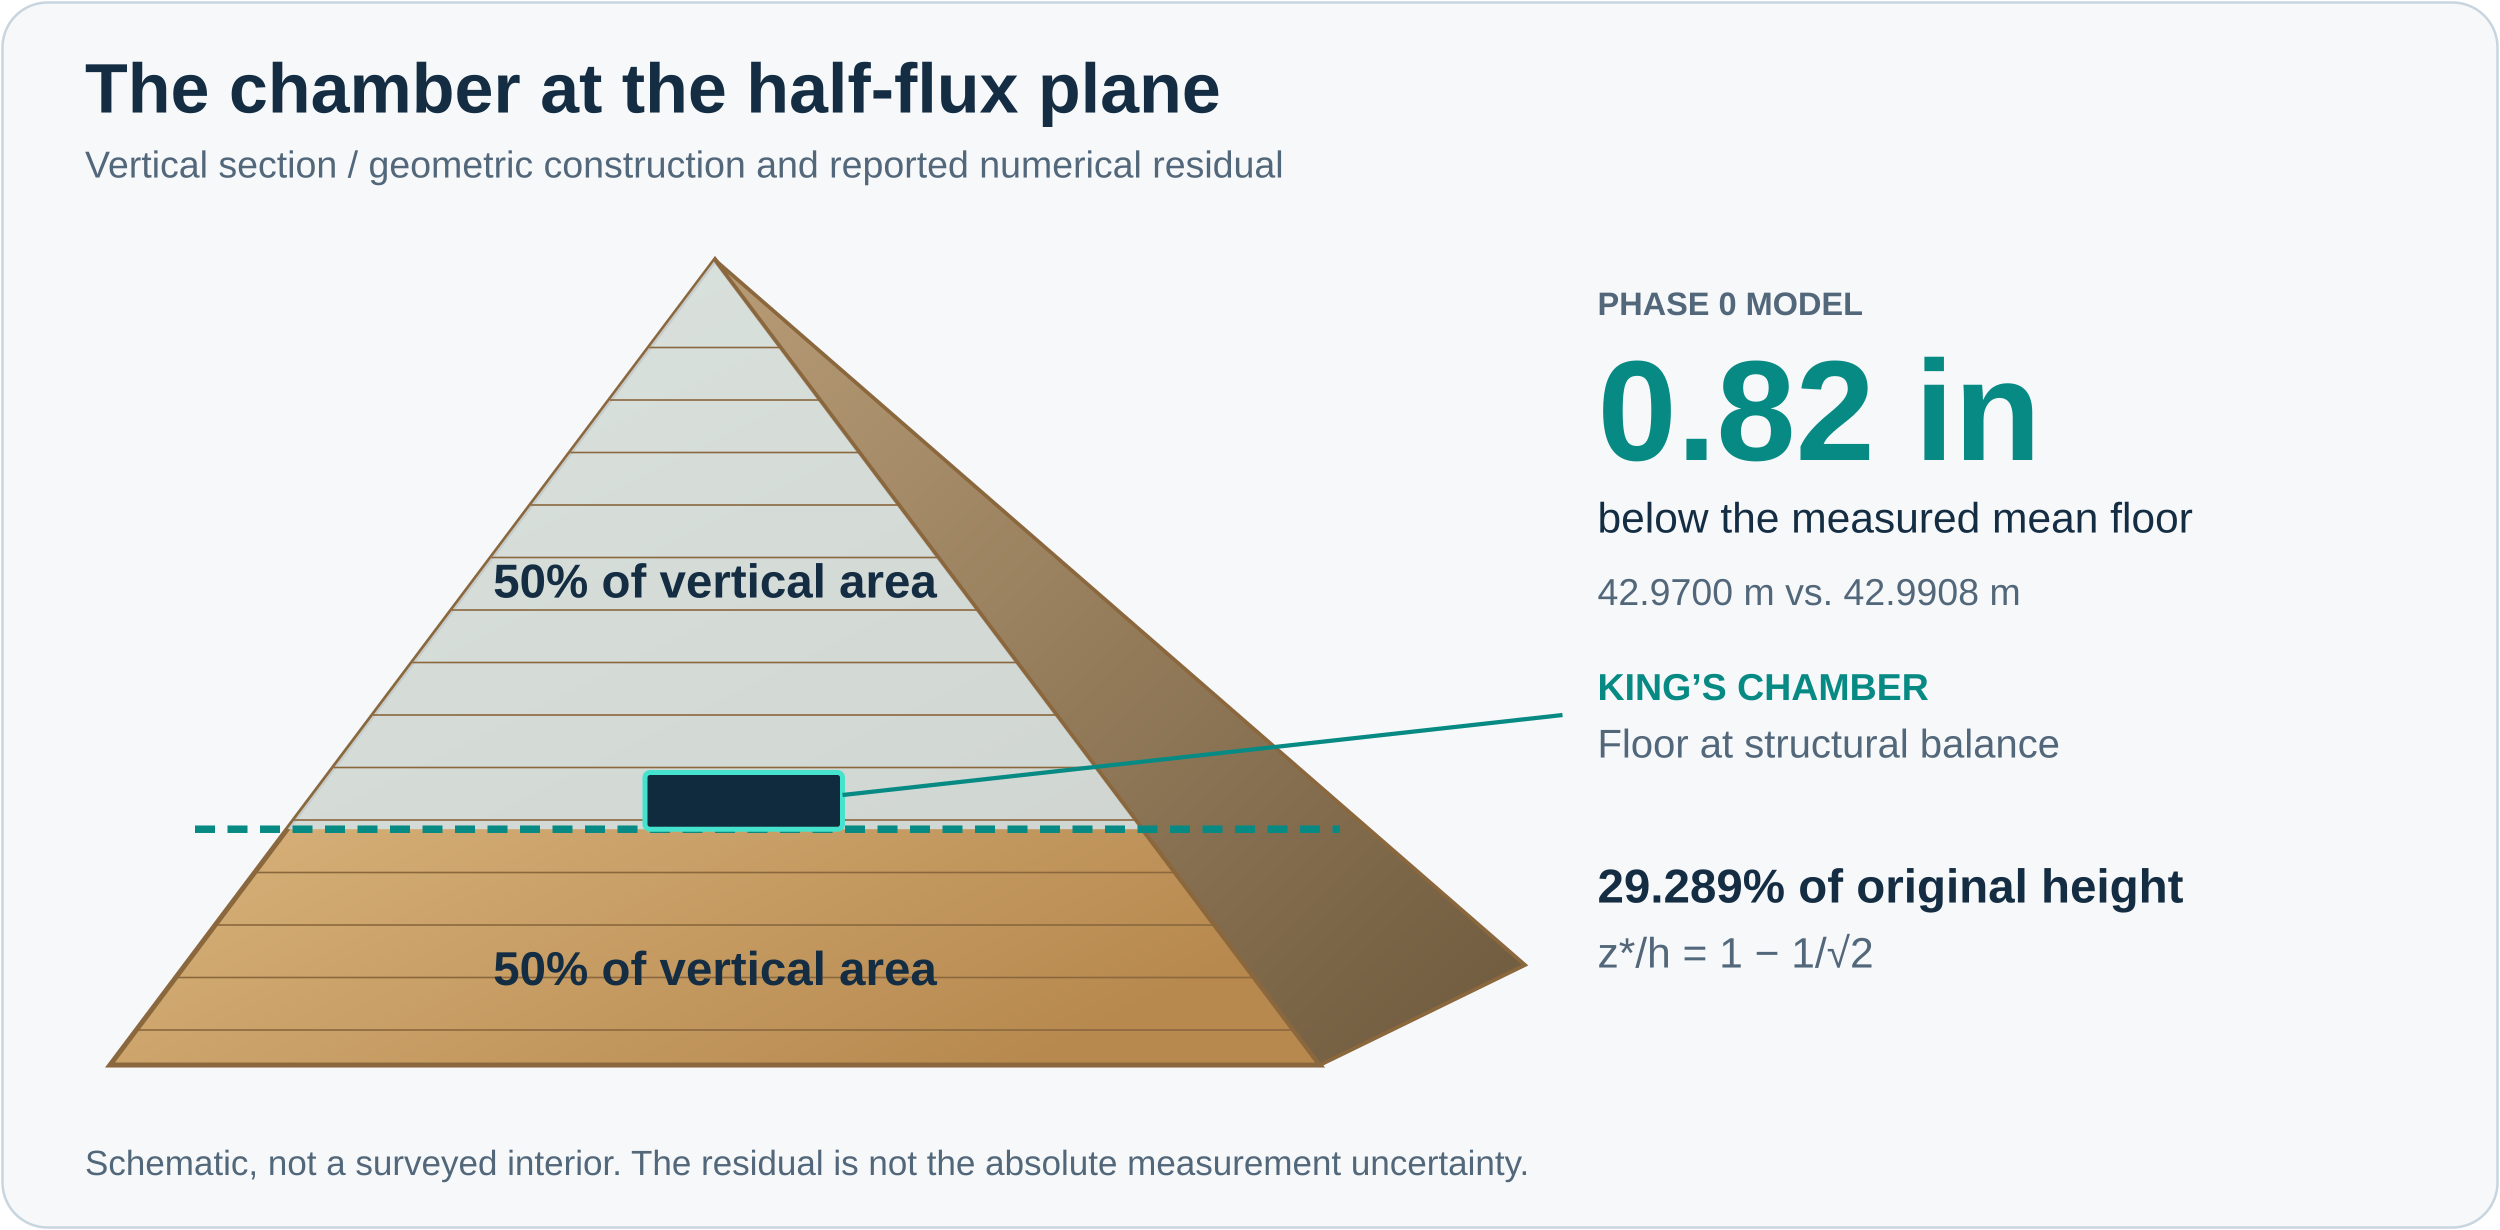
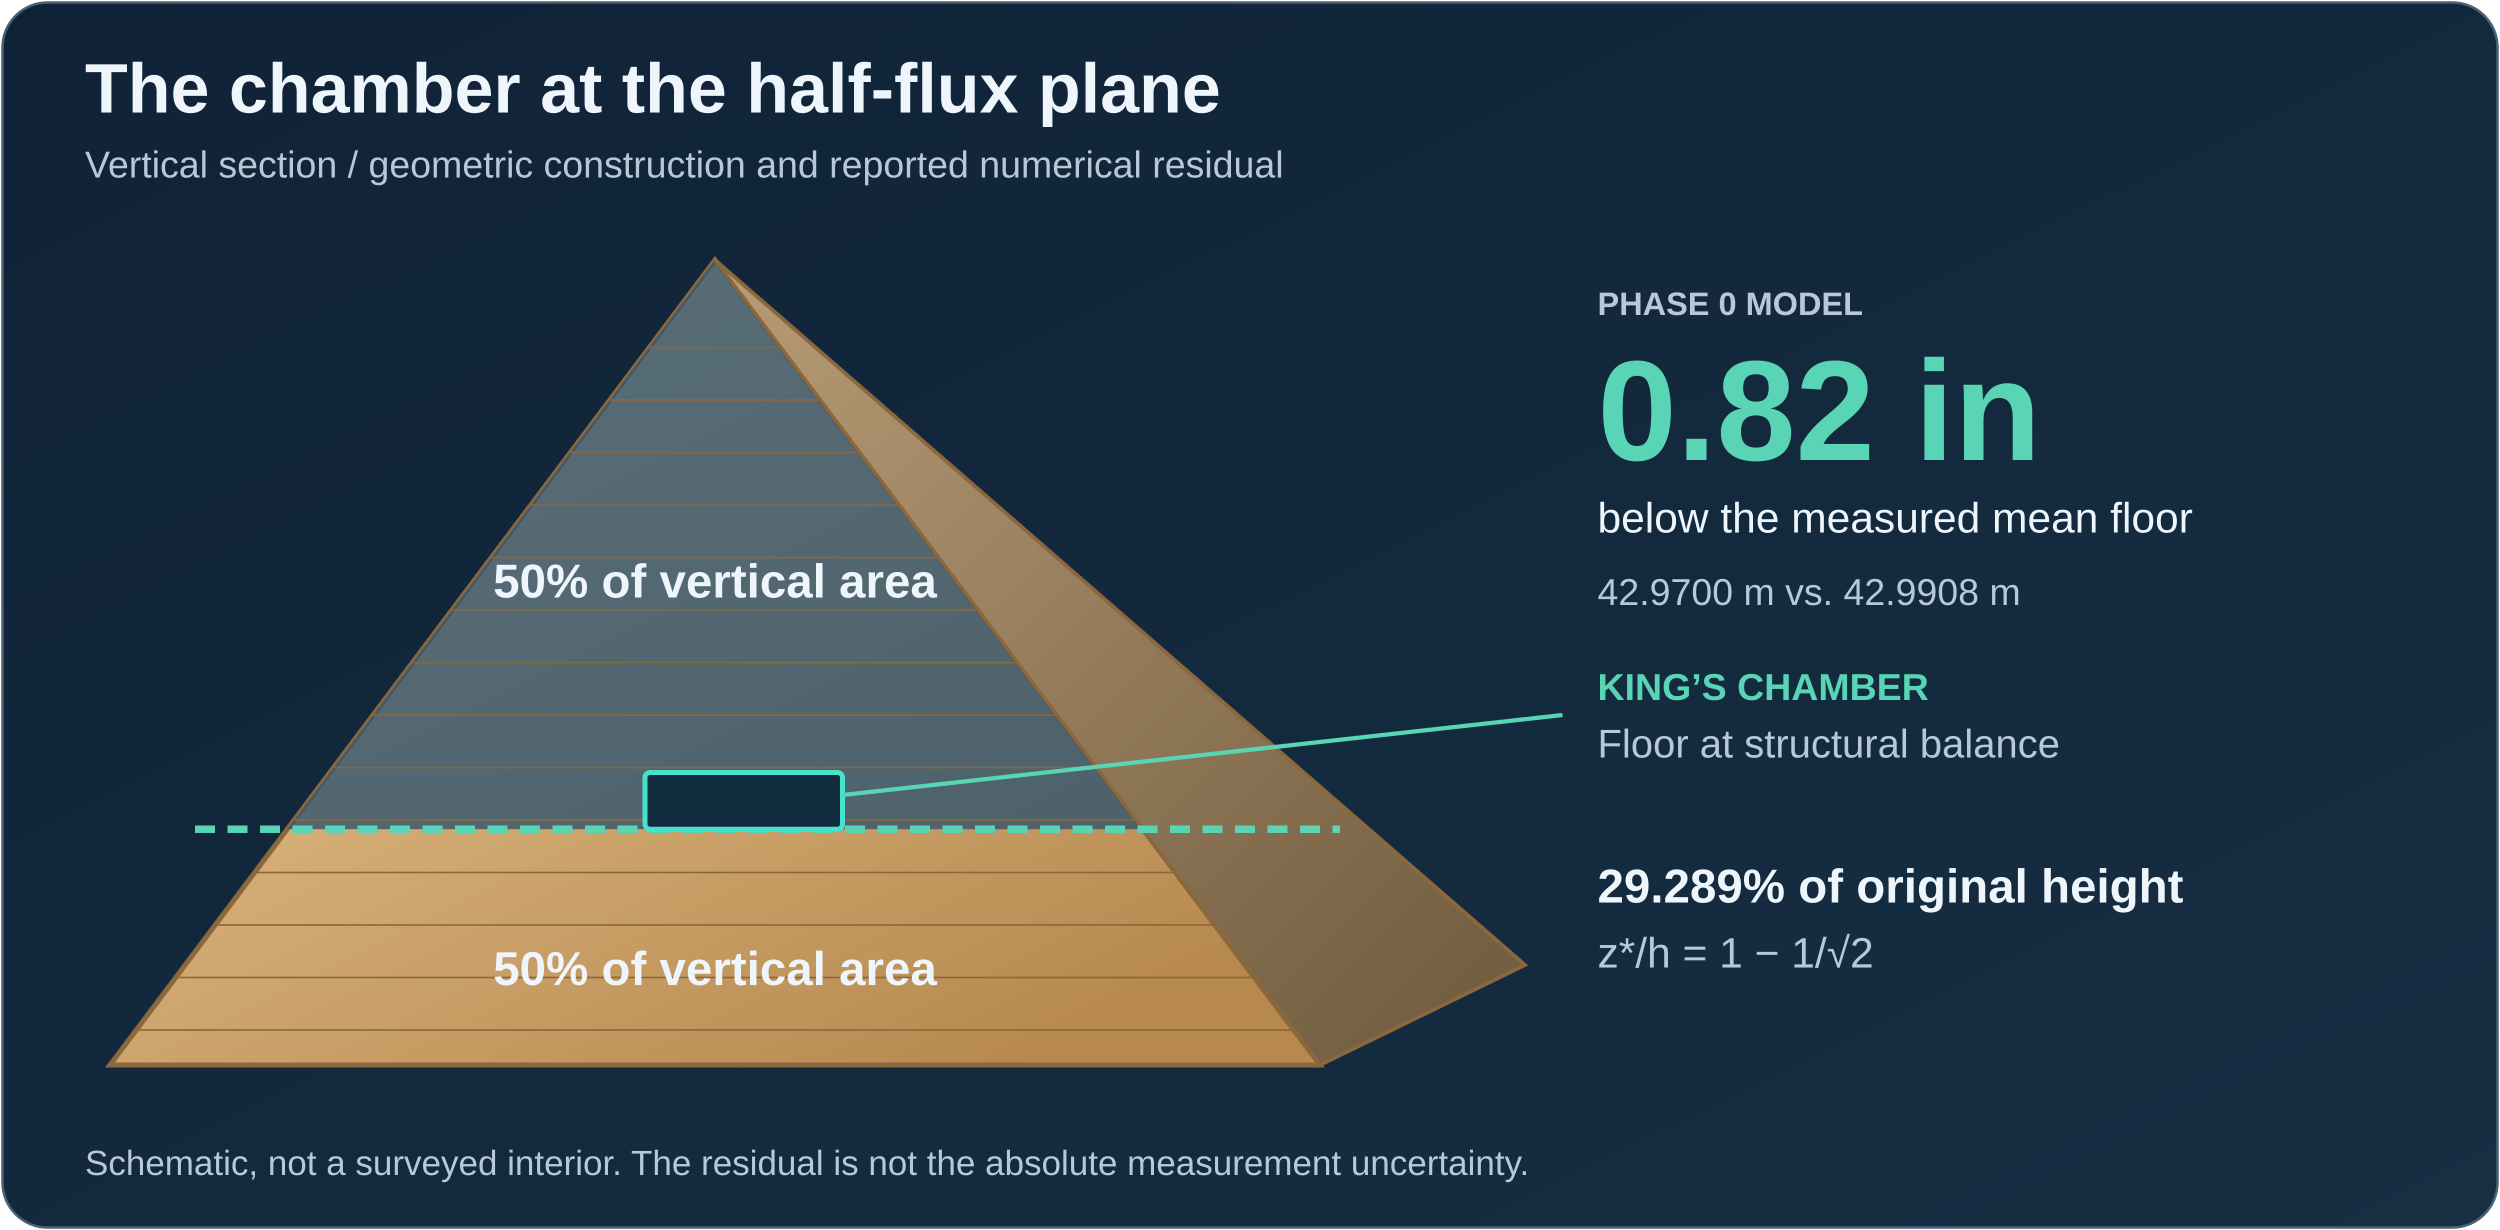
<svg xmlns="http://www.w3.org/2000/svg" width="1000" height="492" viewBox="0 0 1000 492" role="img">
  <defs>
+     <linearGradient id="gpbg" x2="1" y2="1">
+       <stop stop-color="#102237" />
+       <stop offset="1" stop-color="#162f43" />
+     </linearGradient>
    <linearGradient id="stone" x2="0.75" y2="1">
      <stop stop-color="#f3d6a0" />
      <stop offset="1" stop-color="#b7894f" />
    </linearGradient>
    <linearGradient id="shade" x2="1" y2="1">
      <stop stop-color="#b89c76" />
      <stop offset="1" stop-color="#6d593d" />
    </linearGradient>
    <linearGradient id="dark" x2="1" y2="1">
      <stop stop-color="#0a192b" />
      <stop offset="1" stop-color="#1a3e50" />
    </linearGradient>
  </defs>
-   <rect x="1" y="1" width="998" height="490" rx="18" fill="#f6f8fa" stroke="#c8d5df" />
-   <g font-family="Arial, Helvetica, sans-serif" fill="#142d43">
-     <text x="34" y="45" font-size="28" fill="#142d43" font-weight="700" text-anchor="start">The chamber at the half-flux plane</text>
-     <text x="34" y="71" font-size="15" fill="#52677a" font-weight="400" text-anchor="start">Vertical section  /  geometric construction and reported numerical residual</text>
+   <rect x="1" y="1" width="998" height="490" rx="18" fill="url(#gpbg)" stroke="#496075" />
+   <g font-family="Arial, Helvetica, sans-serif" fill="#eef5fb">
+     <text x="34" y="45" font-size="28" fill="#eef5fb" font-weight="700" text-anchor="start">The chamber at the half-flux plane</text>
+     <text x="34" y="71" font-size="15" fill="#b7c9d7" font-weight="400" text-anchor="start">Vertical section  /  geometric construction and reported numerical residual</text>
    <path d="M286 104 L44 426 L528 426 Z" fill="url(#stone)" stroke="#8b673d" stroke-width="2" />
-     <path d="M286 104 L115 331.69 L457 331.69 Z" fill="#d4e8f2" fill-opacity=".78" />
+     <path d="M286 104 L115 331.69 L457 331.69 Z" fill="#2f5470" fill-opacity=".78" />
    <path d="M286 104 L528 426 L610 386 Z" fill="url(#shade)" stroke="#8b673d" stroke-width="1.5" />
    <path d="M259.696 139 L312.304 139" fill="none" stroke="#8b673d" stroke-width="0.65" />
    <path d="M243.913 160 L328.087 160" fill="none" stroke="#8b673d" stroke-width="0.65" />
    <path d="M228.13 181 L343.87 181" fill="none" stroke="#8b673d" stroke-width="0.65" />
    <path d="M212.348 202 L359.652 202" fill="none" stroke="#8b673d" stroke-width="0.65" />
    <path d="M196.565 223 L375.435 223" fill="none" stroke="#8b673d" stroke-width="0.65" />
    <path d="M180.783 244 L391.217 244" fill="none" stroke="#8b673d" stroke-width="0.65" />
    <path d="M165.0 265 L407.0 265" fill="none" stroke="#8b673d" stroke-width="0.65" />
    <path d="M149.217 286 L422.783 286" fill="none" stroke="#8b673d" stroke-width="0.65" />
    <path d="M133.435 307 L438.565 307" fill="none" stroke="#8b673d" stroke-width="0.65" />
    <path d="M117.652 328 L454.348 328" fill="none" stroke="#8b673d" stroke-width="0.65" />
    <path d="M101.87 349 L470.13 349" fill="none" stroke="#8b673d" stroke-width="0.65" />
    <path d="M86.087 370 L485.913 370" fill="none" stroke="#8b673d" stroke-width="0.65" />
    <path d="M70.304 391 L501.696 391" fill="none" stroke="#8b673d" stroke-width="0.65" />
    <path d="M54.522 412 L517.478 412" fill="none" stroke="#8b673d" stroke-width="0.65" />
-     <path d="M78 331.69 L536 331.69" fill="none" stroke="#078a83" stroke-width="3" stroke-dasharray="8 5" />
+     <path d="M78 331.69 L536 331.69" fill="none" stroke="#59d4b5" stroke-width="3" stroke-dasharray="8 5" />
    <rect x="258" y="309" width="79" height="22.69" rx="2" fill="#102b3d" stroke="#45e2cd" stroke-width="2" />
-     <text x="286" y="239" font-size="19" fill="#142d43" font-weight="700" text-anchor="middle">50% of vertical area</text>
-     <text x="286" y="394" font-size="19" fill="#142d43" font-weight="700" text-anchor="middle">50% of vertical area</text>
-     <path d="M337 318 L625 286" fill="none" stroke="#078a83" stroke-width="1.7" />
-     <text x="639" y="280" font-size="15" fill="#078a83" font-weight="700" text-anchor="start">KING’S CHAMBER</text>
-     <text x="639" y="303" font-size="16" fill="#52677a" font-weight="400" text-anchor="start">Floor at structural balance</text>
-     <text x="639" y="126" font-size="13" fill="#52677a" font-weight="700" text-anchor="start">PHASE 0 MODEL</text>
-     <text x="639" y="184" font-size="57" fill="#078a83" font-weight="700" text-anchor="start">0.82 in</text>
-     <text x="639" y="213" font-size="17" fill="#142d43" font-weight="400" text-anchor="start">below the measured mean floor</text>
-     <text x="639" y="242" font-size="15" fill="#52677a" font-weight="400" text-anchor="start">42.9700 m vs. 42.9908 m</text>
-     <text x="639" y="361" font-size="19" fill="#142d43" font-weight="700" text-anchor="start">29.289% of original height</text>
-     <text x="639" y="387" font-size="17" fill="#52677a" font-weight="400" text-anchor="start">z*/h = 1 − 1/√2</text>
-     <text x="34" y="470" font-size="14" fill="#52677a" font-weight="400" text-anchor="start">Schematic, not a surveyed interior. The residual is not the absolute measurement uncertainty.</text>
+     <text x="286" y="239" font-size="19" fill="#eef5fb" font-weight="700" text-anchor="middle">50% of vertical area</text>
+     <text x="286" y="394" font-size="19" fill="#eef5fb" font-weight="700" text-anchor="middle">50% of vertical area</text>
+     <path d="M337 318 L625 286" fill="none" stroke="#59d4b5" stroke-width="1.7" />
+     <text x="639" y="280" font-size="15" fill="#59d4b5" font-weight="700" text-anchor="start">KING’S CHAMBER</text>
+     <text x="639" y="303" font-size="16" fill="#b7c9d7" font-weight="400" text-anchor="start">Floor at structural balance</text>
+     <text x="639" y="126" font-size="13" fill="#b7c9d7" font-weight="700" text-anchor="start">PHASE 0 MODEL</text>
+     <text x="639" y="184" font-size="57" fill="#59d4b5" font-weight="700" text-anchor="start">0.82 in</text>
+     <text x="639" y="213" font-size="17" fill="#eef5fb" font-weight="400" text-anchor="start">below the measured mean floor</text>
+     <text x="639" y="242" font-size="15" fill="#b7c9d7" font-weight="400" text-anchor="start">42.9700 m vs. 42.9908 m</text>
+     <text x="639" y="361" font-size="19" fill="#eef5fb" font-weight="700" text-anchor="start">29.289% of original height</text>
+     <text x="639" y="387" font-size="17" fill="#b7c9d7" font-weight="400" text-anchor="start">z*/h = 1 − 1/√2</text>
+     <text x="34" y="470" font-size="14" fill="#b7c9d7" font-weight="400" text-anchor="start">Schematic, not a surveyed interior. The residual is not the absolute measurement uncertainty.</text>
  </g>
</svg>
